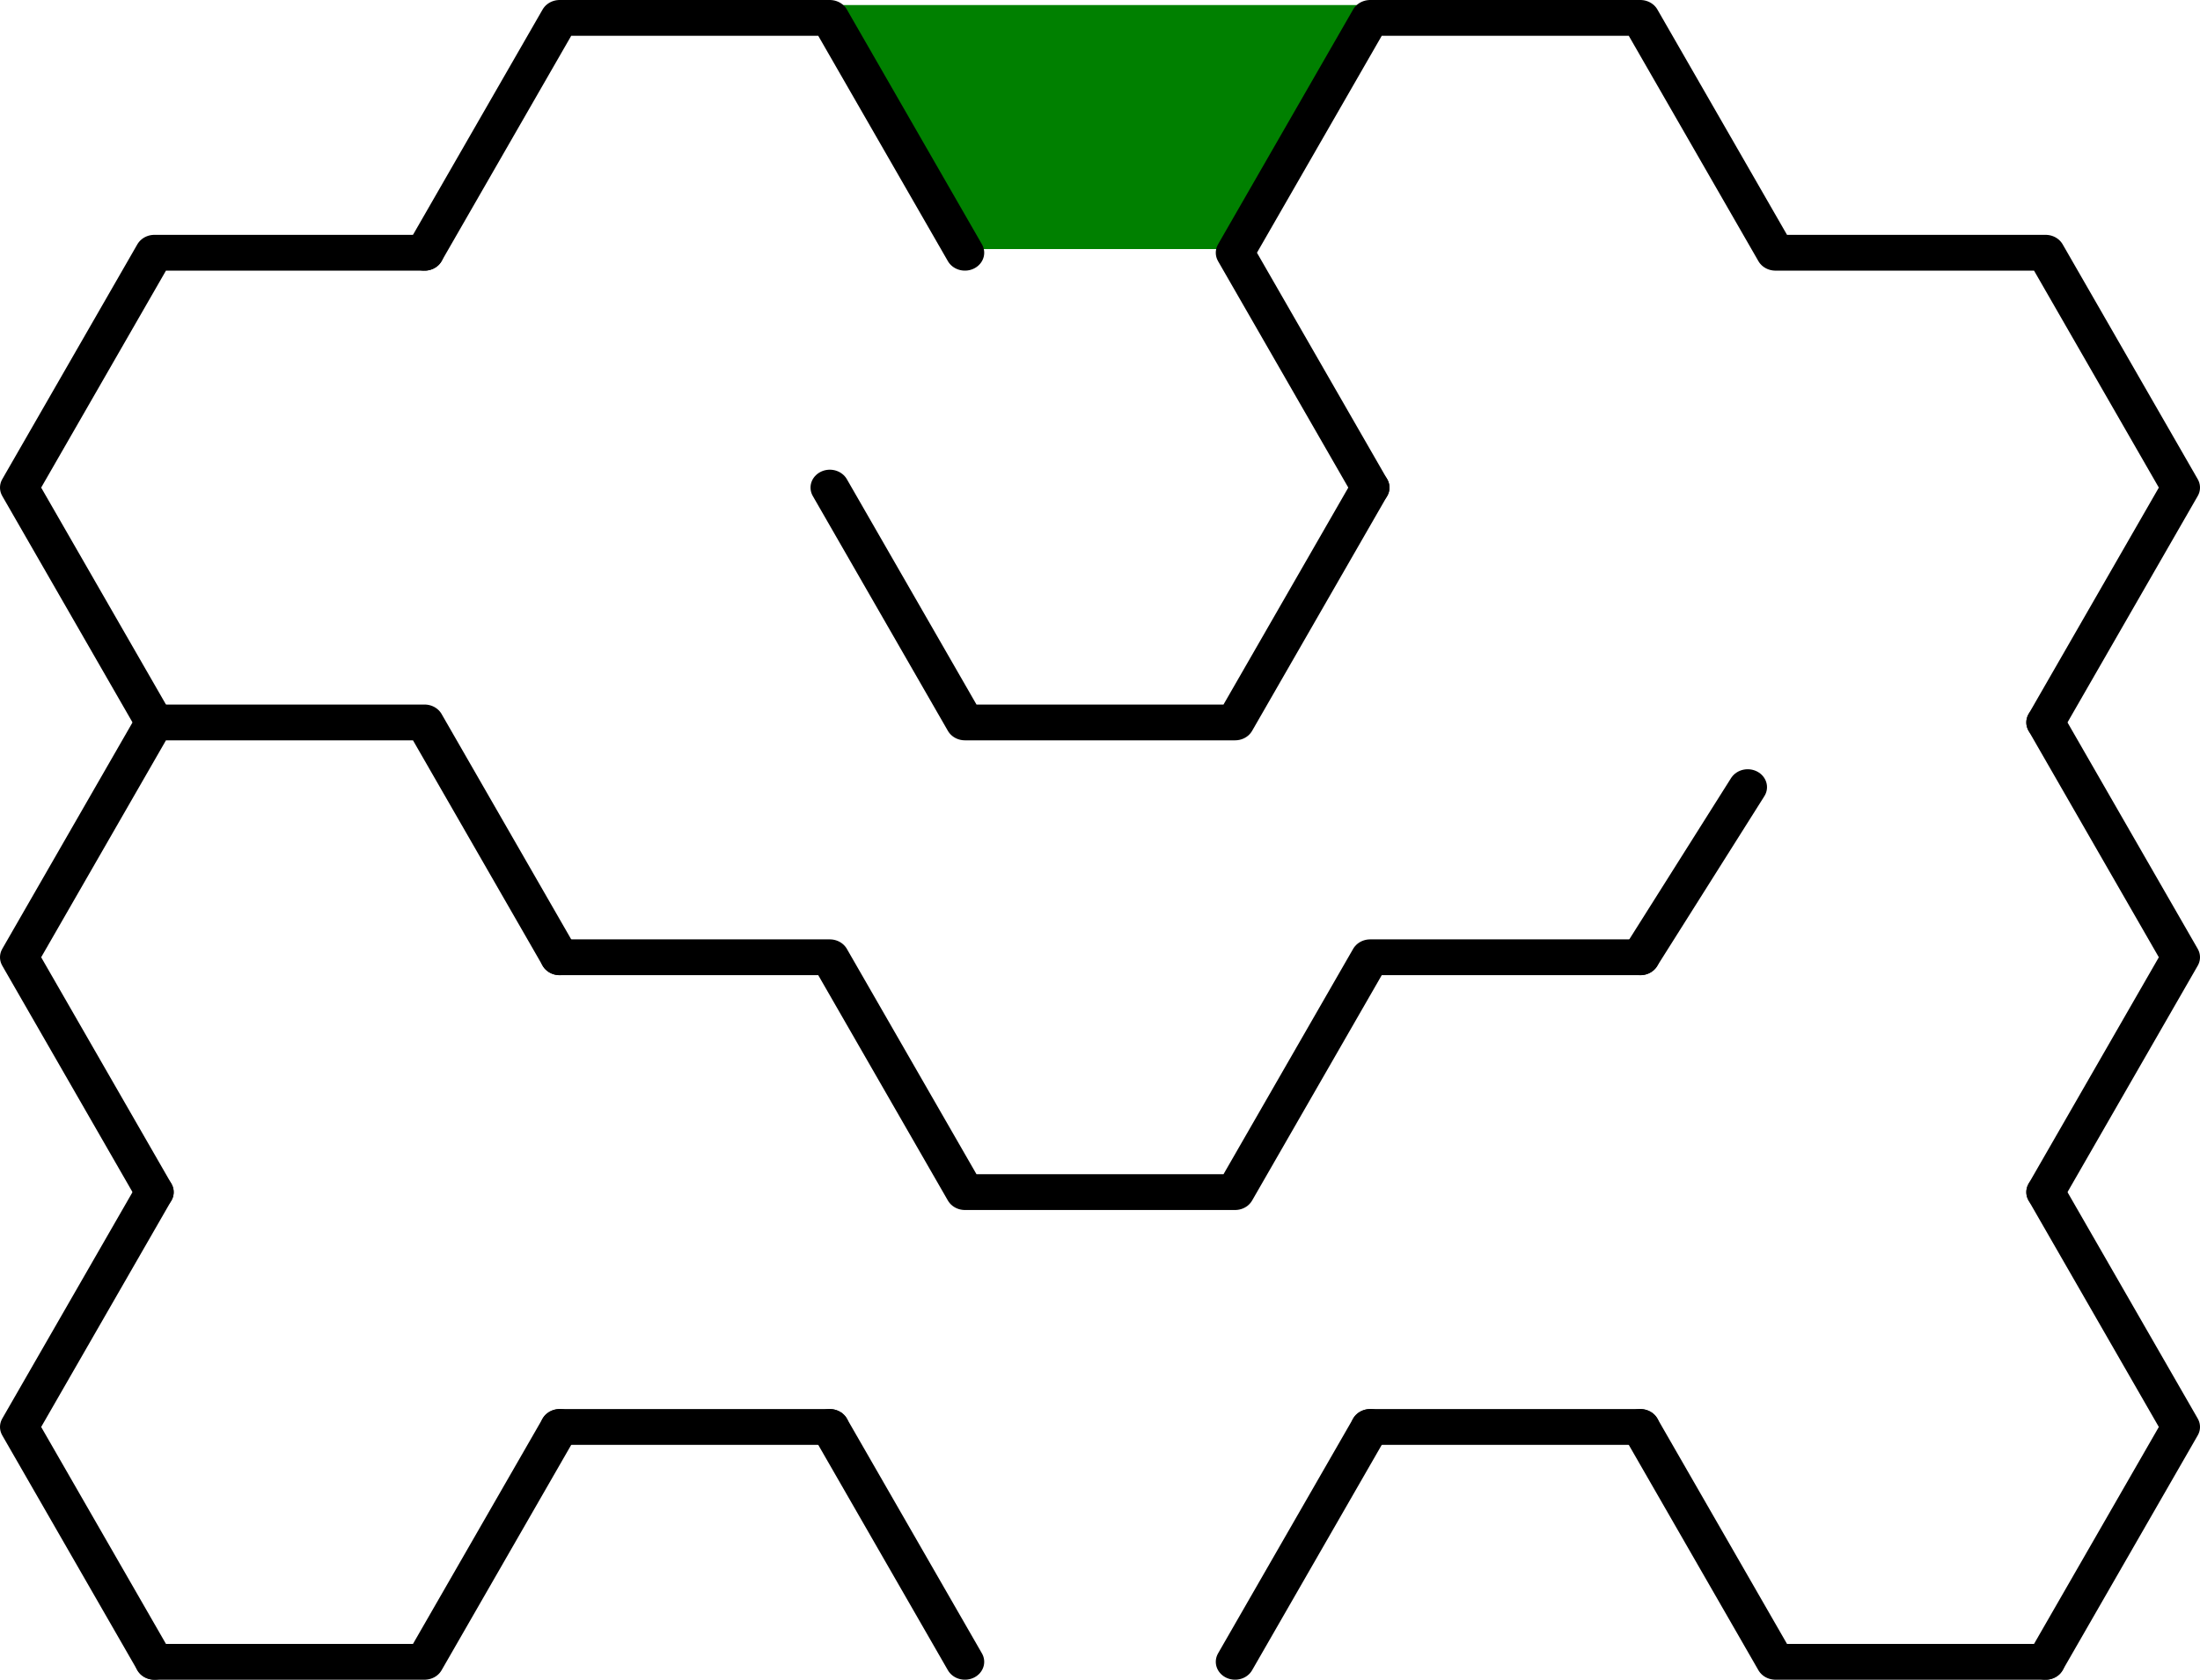
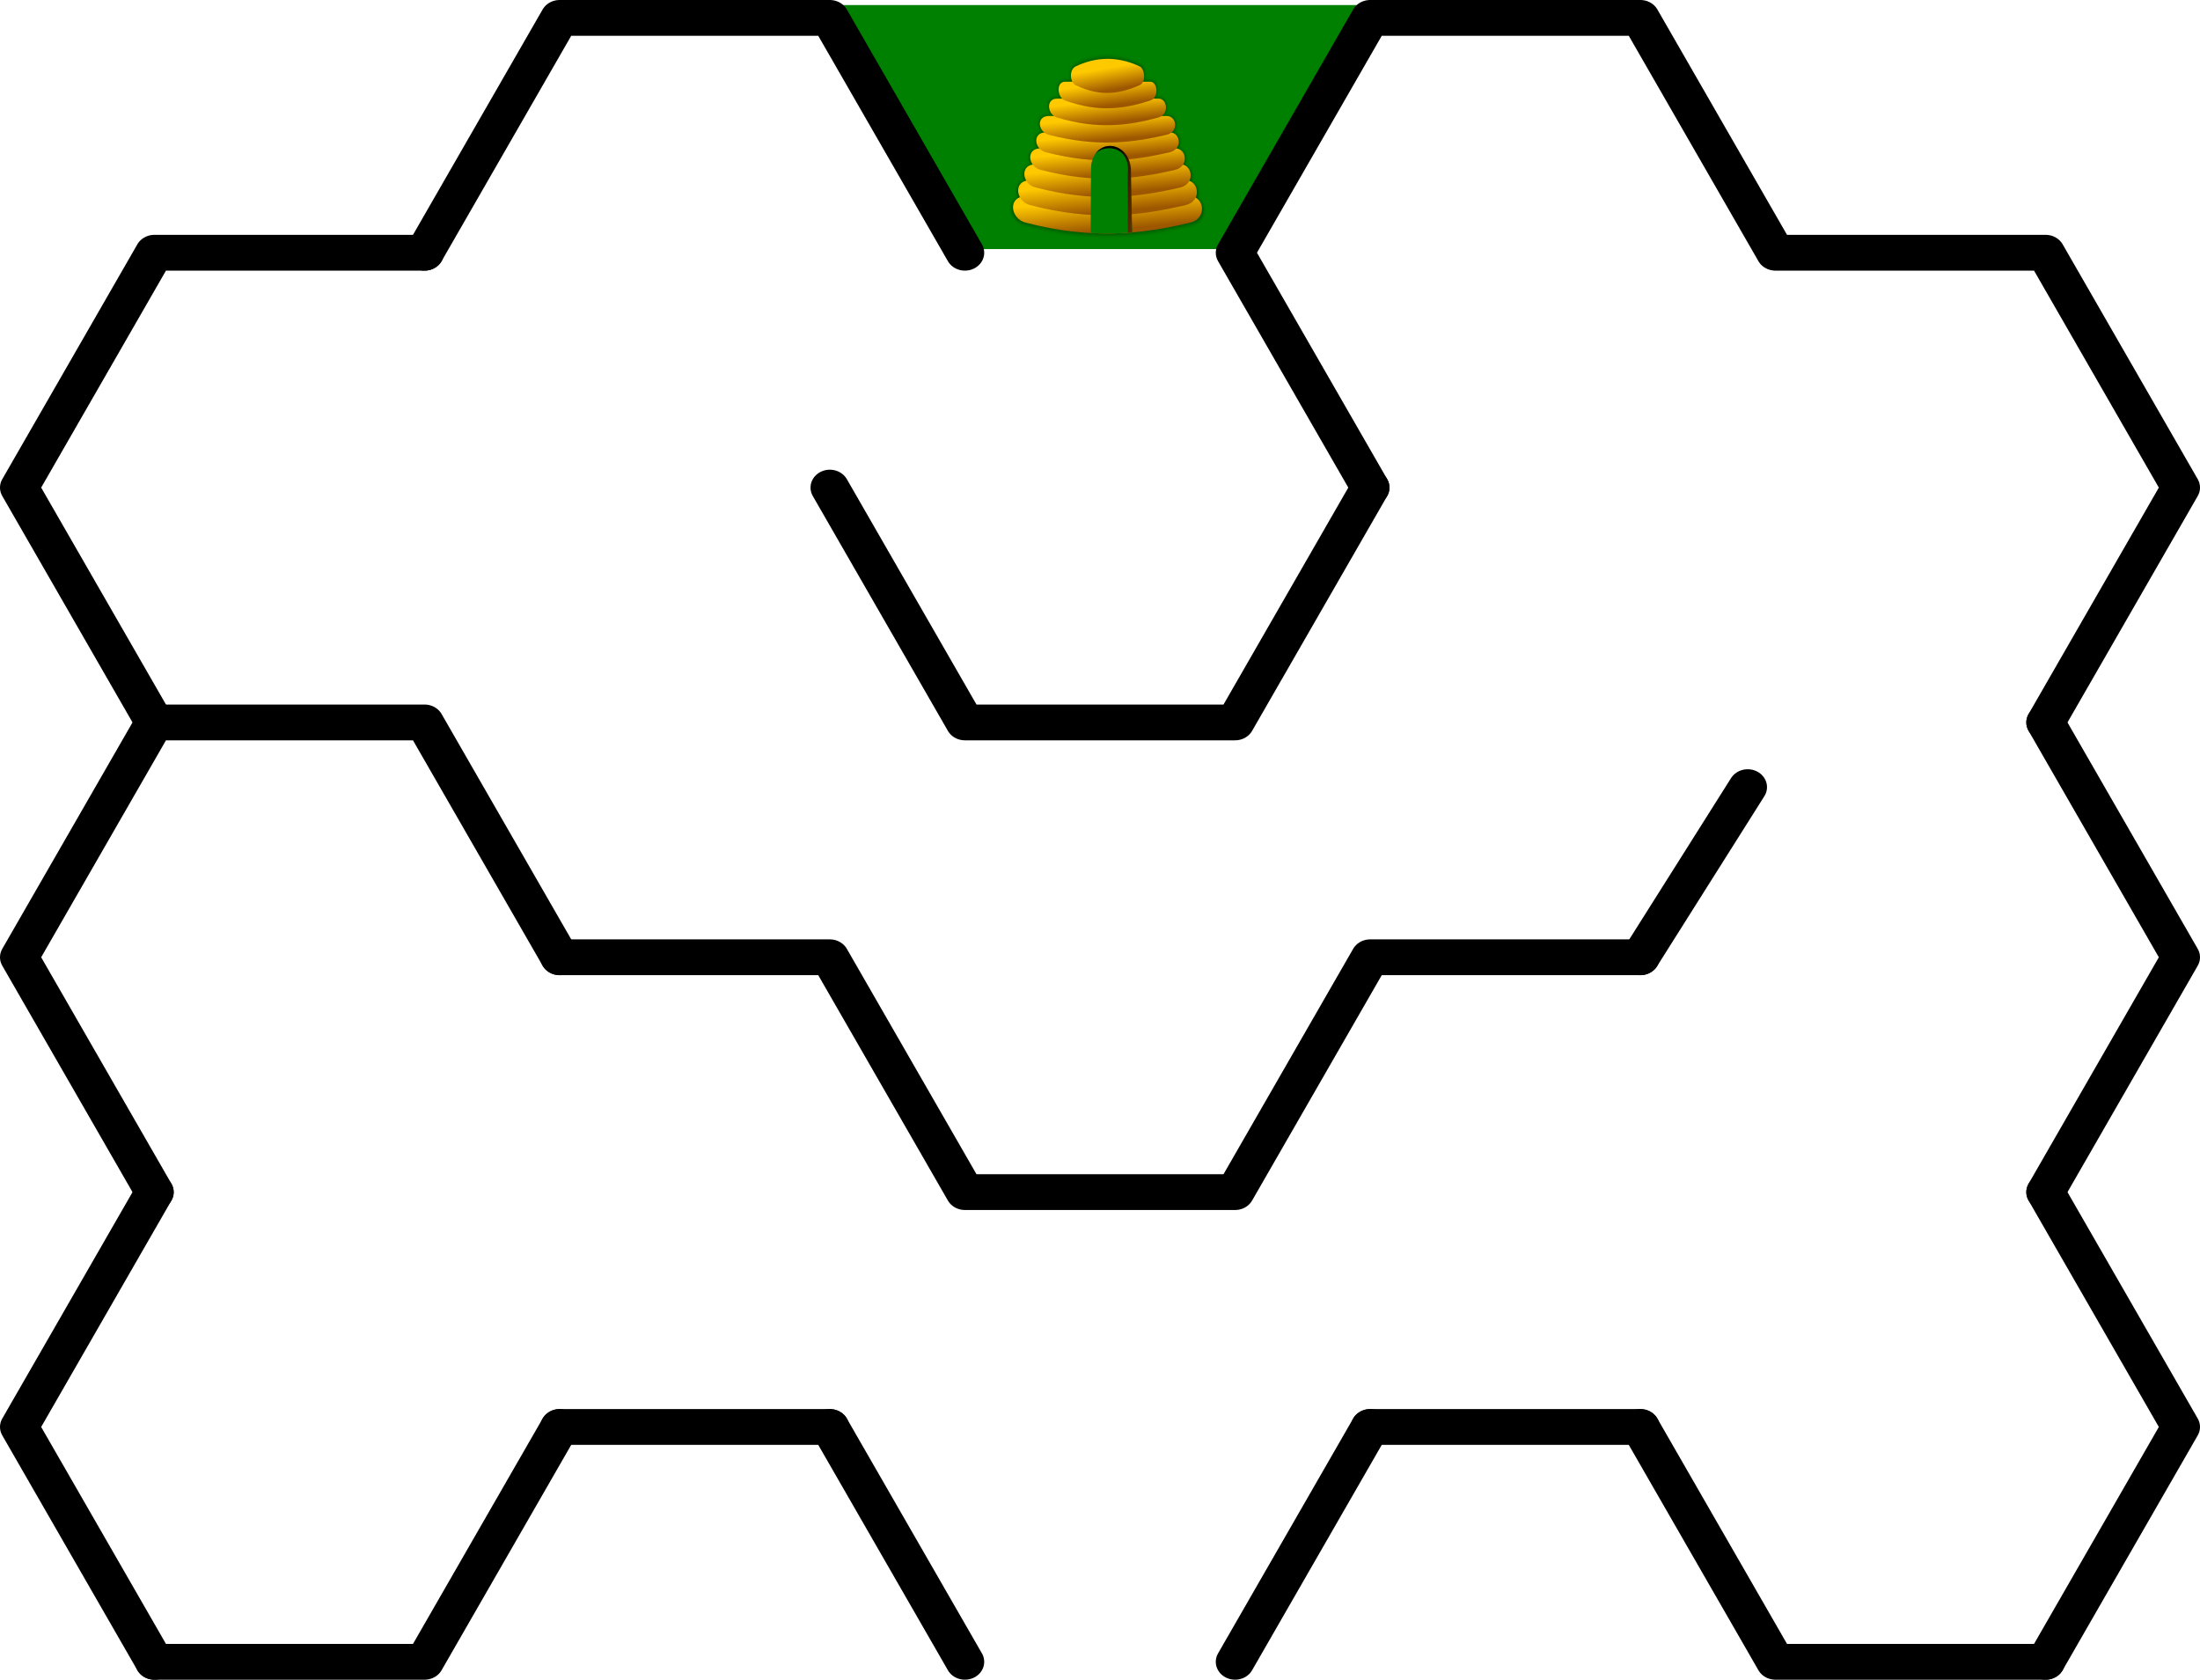
- <svg xmlns="http://www.w3.org/2000/svg" width="476.058" height="363.503" version="1.1" id="svg2">
-   <defs id="defs46" />
+ <svg xmlns="http://www.w3.org/2000/svg" xmlns:xlink="http://www.w3.org/1999/xlink" width="476.058" height="363.503" version="1.1" id="svg2">
+   <defs id="defs46">
+     <filter style="color-interpolation-filters:sRGB" id="filter9008">
+       <feGaussianBlur id="feGaussianBlur9010" stdDeviation="5.049" />
+     </filter>
+     <linearGradient id="linearGradient8884" y2="660.12" xlink:href="#linearGradient8878" gradientUnits="userSpaceOnUse" x2="377.49" gradientTransform="matrix(1,0,0,1.3366,-573.803,-477.7949)" y1="581.32" x1="371.93" />
+     <linearGradient id="linearGradient8878">
+       <stop id="stop8880" style="stop-color:#ffc900" offset="0" />
+       <stop id="stop8882" style="stop-color:#9d5700" offset="1" />
+     </linearGradient>
+     <linearGradient id="linearGradient8888" y2="660.12" xlink:href="#linearGradient8878" gradientUnits="userSpaceOnUse" x2="377.49" gradientTransform="matrix(0.94573,0,0,1.264,-553.331,-490.0549)" y1="581.32" x1="371.93" />
+     <linearGradient id="linearGradient8892" y2="660.12" xlink:href="#linearGradient8878" gradientUnits="userSpaceOnUse" x2="377.49" gradientTransform="matrix(0.88029,0,0,1.1766,-528.644,-493.0349)" y1="581.32" x1="371.93" />
+     <linearGradient id="linearGradient8896" y2="660.12" xlink:href="#linearGradient8878" gradientUnits="userSpaceOnUse" x2="377.49" gradientTransform="matrix(0.81804,0,0,1.0934,-505.161,-498.6649)" y1="581.32" x1="371.93" />
+     <linearGradient id="linearGradient8900" y2="660.12" xlink:href="#linearGradient8878" gradientUnits="userSpaceOnUse" x2="377.49" gradientTransform="matrix(0.75419,0,0,1.008,-481.076,-502.9749)" y1="581.32" x1="371.93" />
+     <linearGradient id="linearGradient8904" y2="660.12" xlink:href="#linearGradient8878" gradientUnits="userSpaceOnUse" x2="377.49" gradientTransform="matrix(0.71588,0,0,0.95682,-466.623,-528.5049)" y1="581.32" x1="371.93" />
+     <linearGradient id="linearGradient8916" y2="660.12" xlink:href="#linearGradient8878" gradientUnits="userSpaceOnUse" x2="377.49" gradientTransform="matrix(0.61852,0,0,0.95682,-429.893,-586.5549)" y1="581.32" x1="371.93" />
+     <linearGradient id="linearGradient8920" y2="660.12" xlink:href="#linearGradient8878" gradientUnits="userSpaceOnUse" x2="377.49" gradientTransform="matrix(0.51796,0,0,0.95682,-391.963,-643.2649)" y1="581.32" x1="371.93" />
+     <linearGradient id="linearGradient8924" y2="660.12" xlink:href="#linearGradient8878" gradientUnits="userSpaceOnUse" x2="377.49" gradientTransform="matrix(0.38867,0,0,0.95682,-343.193,-694.5649)" y1="581.32" x1="371.93" />
+     <linearGradient id="linearGradient8951" y2="584.5" gradientUnits="userSpaceOnUse" x2="394.29" gradientTransform="matrix(1,0,0,1.3366,-573.803,-477.7949)" y1="601.65" x1="504.29">
+       <stop id="stop8945" style="stop-color:#8c4b00" offset="0" />
+       <stop id="stop8947" style="stop-color:#000000" offset="1" />
+     </linearGradient>
+   </defs>
  <path style="opacity:1;fill:#008000;fill-opacity:1;fill-rule:nonzero;stroke:none;stroke-width:1.9;stroke-linejoin:miter;stroke-miterlimit:4;stroke-dasharray:none;stroke-opacity:1" d="m 178.913,1.087 29.737,52.8 62.027,0 29.737,-52.8 -121.502,0 z" id="path4178" />
  <g id="g8" transform="matrix(4.175947,0,0,3.871873,-4.176002,-3.871873)" style="fill:none;stroke:#000000;stroke-width:2;stroke-linecap:round;stroke-linejoin:round">
    <path d="M 9,41.373 2,28.249 9,15.124 l 14,0" id="polyline10" />
    <polyline points="23,15.124 30,2 44,2 51,15.124" id="polyline12" />
    <polyline points="72,28.249 65,15.124 72,2 86,2 93,15.124 107,15.124 114,28.249 107,41.373" id="polyline14" />
    <polyline points="9,67.622 2,54.497 9,41.373 23,41.373 30,54.497" id="polyline16" />
    <polyline points="44,28.249 51,41.373 65,41.373 72,28.249" id="polyline18" />
    <path d="M 91.563,44.989 86,54.497" id="polyline20" />
    <polyline points="107,41.373 114,54.497 107,67.622" id="polyline22" />
    <polyline points="9,93.87 2,80.746 9,67.622" id="polyline24" />
    <path d="m 30,54.497 14,0 7,13.124 14,0 7,-13.124 14,0" id="polyline28" />
    <polyline points="107,67.622 114,80.746 107,93.87" id="polyline30" />
    <polyline points="30,80.746 23,93.87 9,93.87" id="polyline32" />
    <line x1="44" y1="80.746" x2="30" y2="80.746" id="line34" />
    <line x1="72" y1="80.746" x2="65" y2="93.87" id="line36" />
    <line x1="51" y1="93.87" x2="44" y2="80.746" id="line38" />
    <line x1="86" y1="80.746" x2="72" y2="80.746" id="line40" />
    <polyline points="107,93.87 93,93.87 86,80.746" id="polyline42" />
  </g>
+   <g id="g5157" transform="matrix(0.06462453,0,0,0.06462453,252.3582,23.68397)">
+     <path transform="matrix(1.01808,0,0,1.360547,164.1796,-414.2498)" d="m -353.47,176.41 c -38.342,-0.059 -74.26,7.12 -107.38,18.906 -16.841,5.994 -19.655,26.002 -11.125,38.375 l -24.344,0 c -26.966,0 -27.32,29.668 -9.656,42.438 l -17.938,0 c -33.066,0 -32.621,31.293 -9.781,43.438 l -16.938,0 c -36.205,0 -37.697,28.006 -15.375,41.312 -30.681,2.227 -33.529,25.7 -16.312,39.875 -32.716,1.606 -37.755,24.7 -22.438,40.438 -28.918,3.558 -34.178,24.477 -21.5,40.344 -27.81,4.694 -33.16,25.33 -21.219,41.656 -38.666,10.52 -26.549,54.545 18.906,63.469 125.25,24.588 233.85,30.472 333.16,25.875 0.313,-0.012 0.625,-0.051 0.938,-0.062 7.561,-0.284 15.113,-0.575 22.656,-0.938 l 0,-0.125 0,-0.188 c 68.307,-4.339 132.37,-13.45 194.66,-24.562 49.507,-8.833 48.571,-50.592 18.031,-62.531 10.216,-15.981 1.083,-36.535 -20.906,-42.125 10.678,-15.526 1.205,-36.139 -21.312,-40.5 13.607,-15.525 3.093,-38.438 -22.188,-40.656 15.762,-13.891 7.102,-36.779 -16.375,-39.812 22.394,-13.273 12.311,-41.469 -15.938,-41.469 l -16.531,0 c 23.526,-12.189 15.226,-43.438 -10.469,-43.438 l -17.594,0 c 17.822,-12.812 10.7,-42.438 -10.25,-42.438 l -24.5,0 c 8.063,-12.794 1.877,-33.73 -11.312,-38.375 -37.403,-13.172 -73.138,-18.855 -106.97,-18.906 z" style="opacity:0.327;fill:#000000;filter:url(#filter9008)" id="path8953" />
+     <path d="m -470.943,291.025 551.43,0 c 46.793,0 57.919,74.02 0,87.831 -158.65,37.832 -328.76,58.424 -551.43,0 -51.713,-13.569 -60.271,-87.831 0,-87.831 z" style="fill:url(#linearGradient8884)" id="rect8367" />
+     <path style="fill:url(#linearGradient8888)" d="m -456.053,237.035 521.5,0 c 44.254,0 54.776,70.003 0,83.065 -150.04,35.779 -310.92,55.253 -521.5,0 -48.907,-12.832 -57,-83.065 0,-83.065 z" id="path8886" />
+     <path d="m -438.103,183.745 485.42,0 c 41.192,0 50.986,65.159 0,77.317 -139.66,33.303 -289.41,51.43 -485.42,0 -45.522,-11.944 -53.056,-77.317 0,-77.317 z" style="fill:url(#linearGradient8892)" id="path8890" />
+     <path style="fill:url(#linearGradient8896)" d="m -421.023,130.255 451.09,0 c 38.279,0 47.38,60.551 0,71.849 -129.78,30.948 -268.94,47.793 -451.09,0 -42.303,-11.1 -49.304,-71.849 0,-71.849 z" id="path8894" />
+     <path d="m -403.503,76.855 415.88,0 c 35.291,0 43.682,55.825 0,66.241 -119.65,28.532 -247.95,44.063 -415.88,0 -39.001,-10.233 -45.456,-66.241 0,-66.241 z" style="fill:url(#linearGradient8900)" id="path8898" />
+     <path style="fill:url(#linearGradient8904)" d="m -392.993,21.875 394.76,0 c 33.498,0 41.463,52.989 0,62.877 -113.57,27.083 -235.36,41.825 -394.76,0 -37.02,-9.714 -43.147,-62.877 0,-62.877 z" id="path8902" />
+     <path d="m -366.273,-36.175 341.07,0 c 28.942,0 35.824,52.989 0,62.877 -98.127,27.083 -203.35,41.825 -341.07,0 -31.985,-9.714 -37.279,-62.877 0,-62.877 z" style="fill:url(#linearGradient8916)" id="path8914" />
+     <path style="fill:url(#linearGradient8920)" d="m -338.683,-92.885 285.62,0 c 24.237,0 30,52.989 0,62.877 -82.174,27.083 -170.29,41.825 -285.62,0 -26.785,-9.714 -31.218,-62.877 0,-62.877 z" id="path8918" />
+     <path d="m -303.213,-144.187 c 62.333,-29.653 134.53,-37.557 214.32,0 17.154,8.074 22.511,52.989 0,62.877 -61.662,27.083 -127.78,41.825 -214.32,0 -20.099,-9.714 -22.069,-52.378 0,-62.877 z" style="fill:url(#linearGradient8924)" id="path8922" />
+     <path d="m -252.573,413.455 1.01,-215.8 c 2.078,-97.564 119.78,-103.59 129.3,0 l 8.081,214.45 c -45.717,2.935 -91.725,4.123 -138.39,1.35 z" style="fill:#9d5700" id="path8926" />
+     <path style="fill:#008000" d="m -252.573,413.455 1.01,-215.8 c 2.078,-97.564 119.78,-103.59 129.3,0 l 8.081,214.45 c -45.717,2.935 -91.725,4.123 -138.39,1.35 z" id="path8928" />
+     <path d="m -189.713,122.235 c -19.563,0.477 -38.738,11.067 -50.438,31.159 21.66,-37.811 121.35,-38.918 111.61,61.44 l 0.379,197.92 c 4.973,-0.275 9.005,-0.505 13.97,-0.824 l -4.041,-214.27 c -4.76,-51.795 -40.609,-76.186 -71.484,-75.432 z" style="fill:url(#linearGradient8951)" id="path8938" />
+   </g>
</svg>
